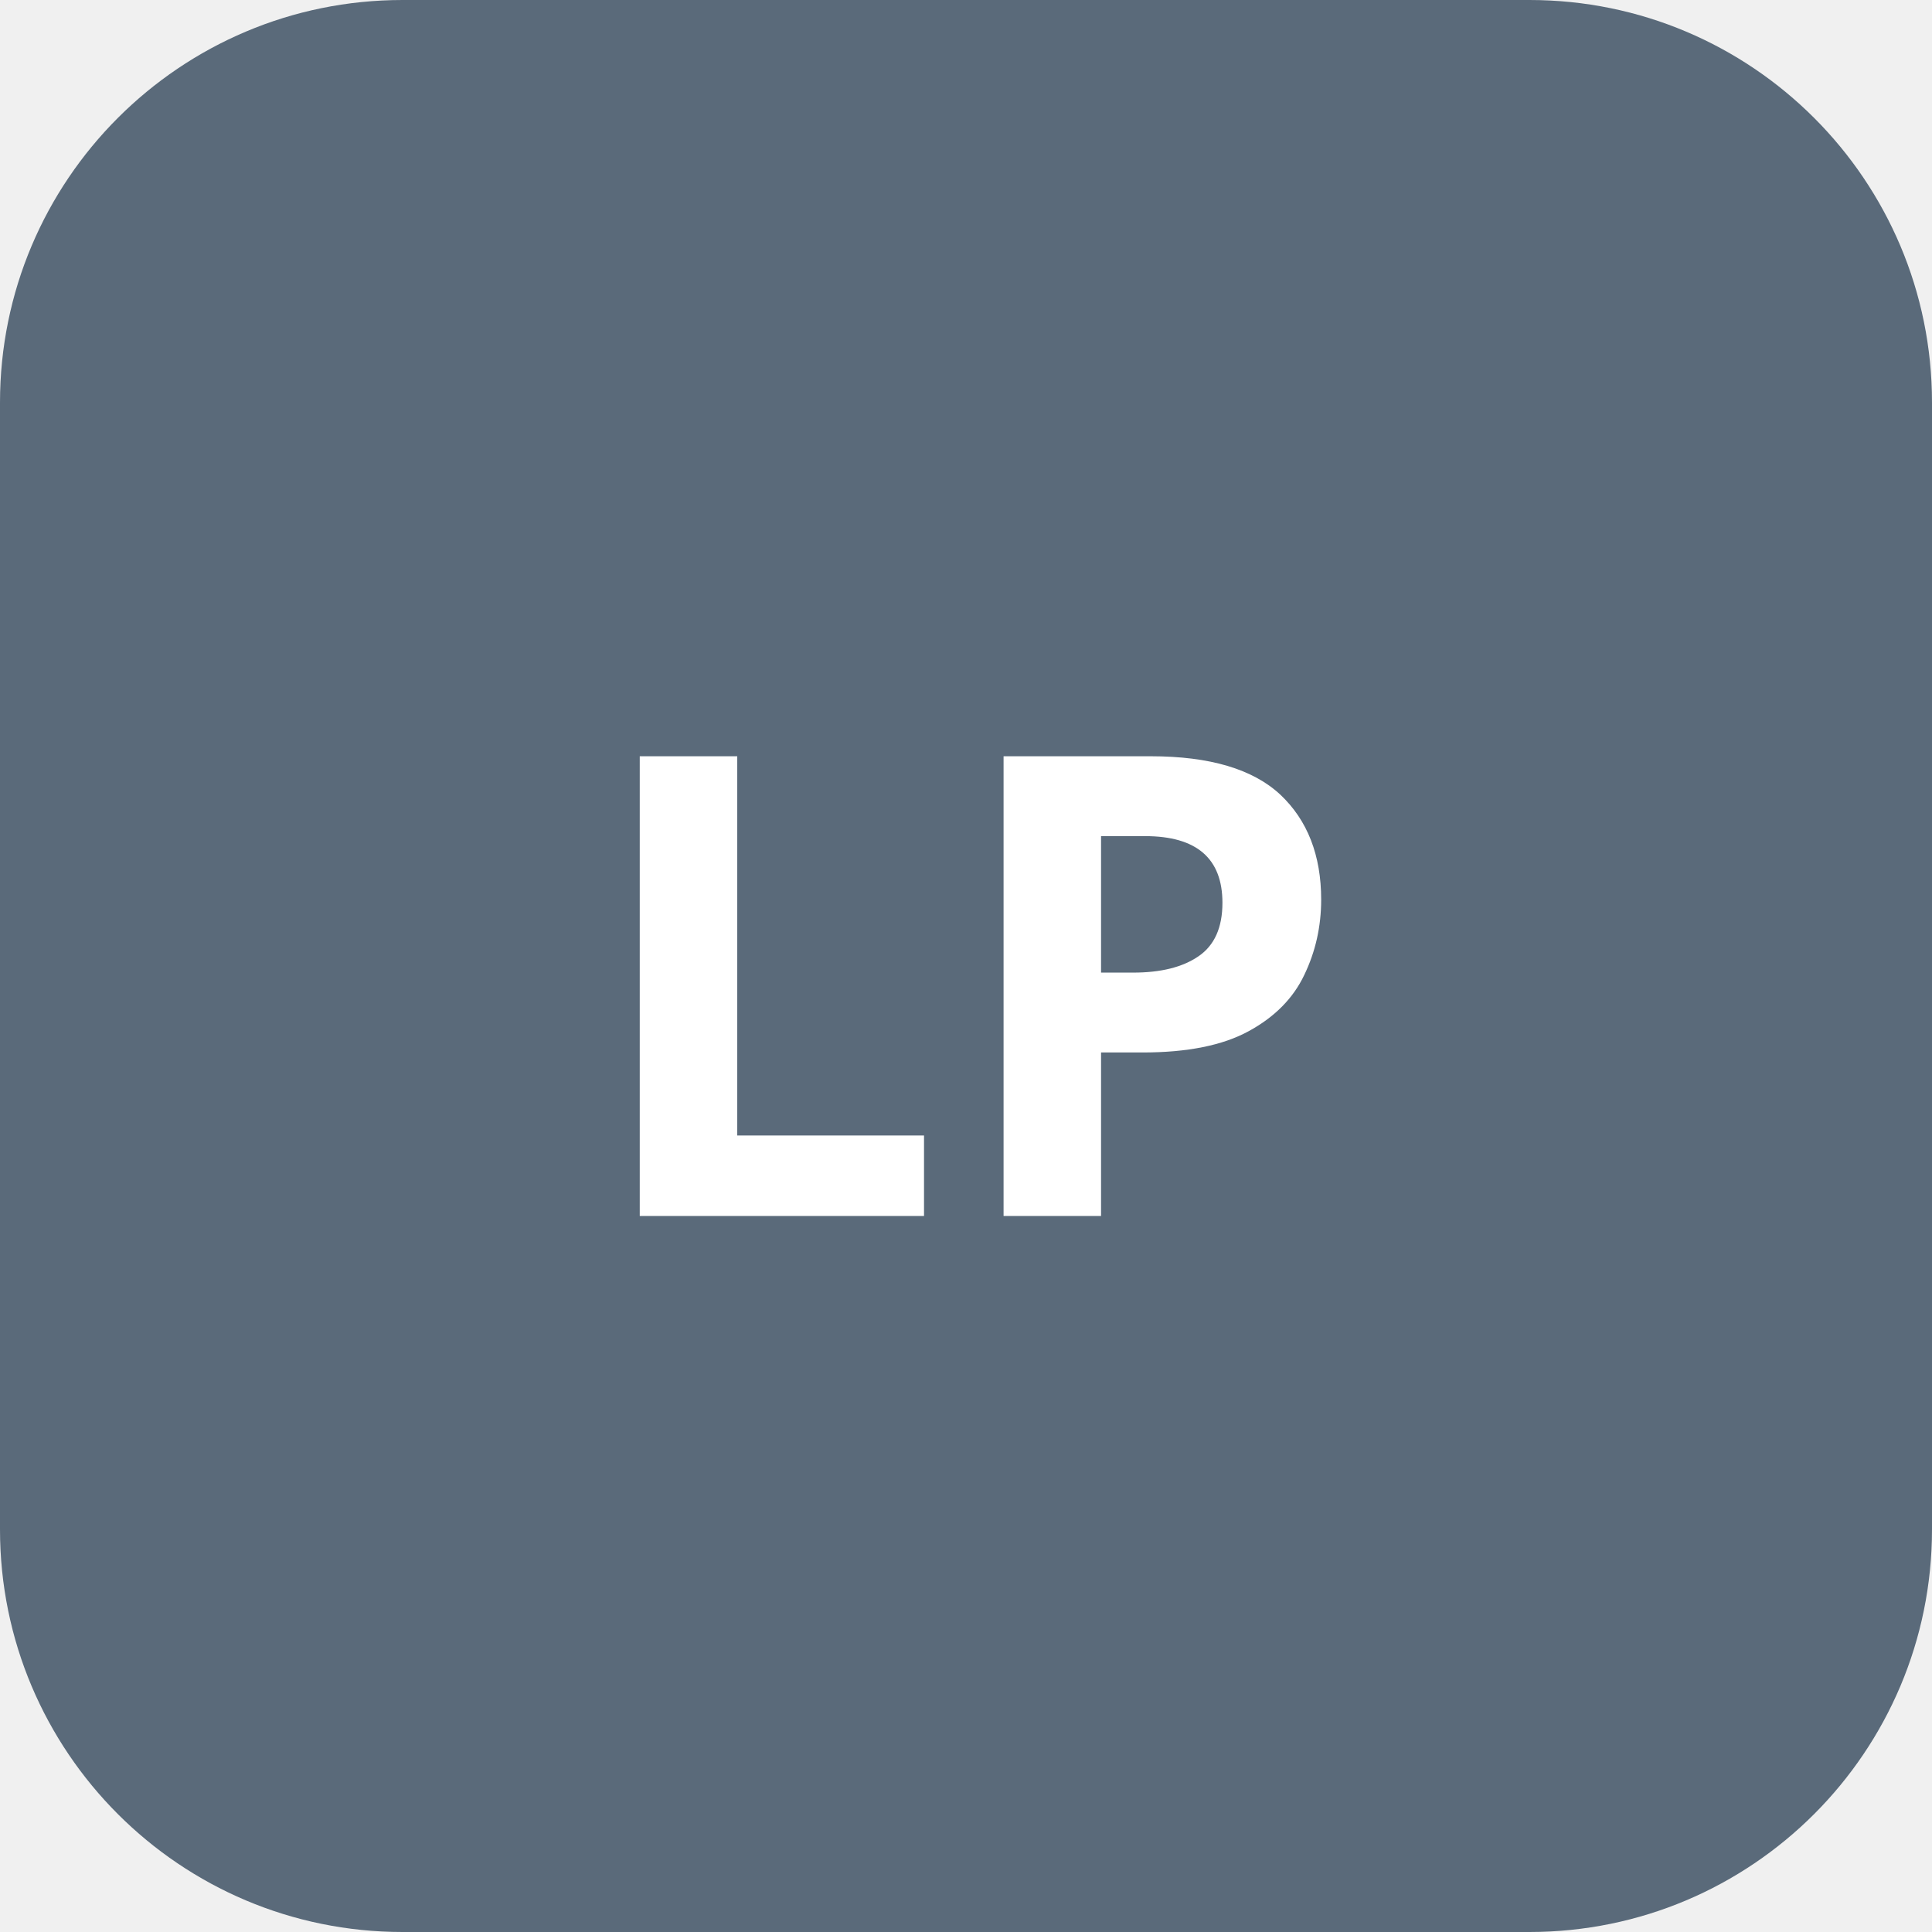
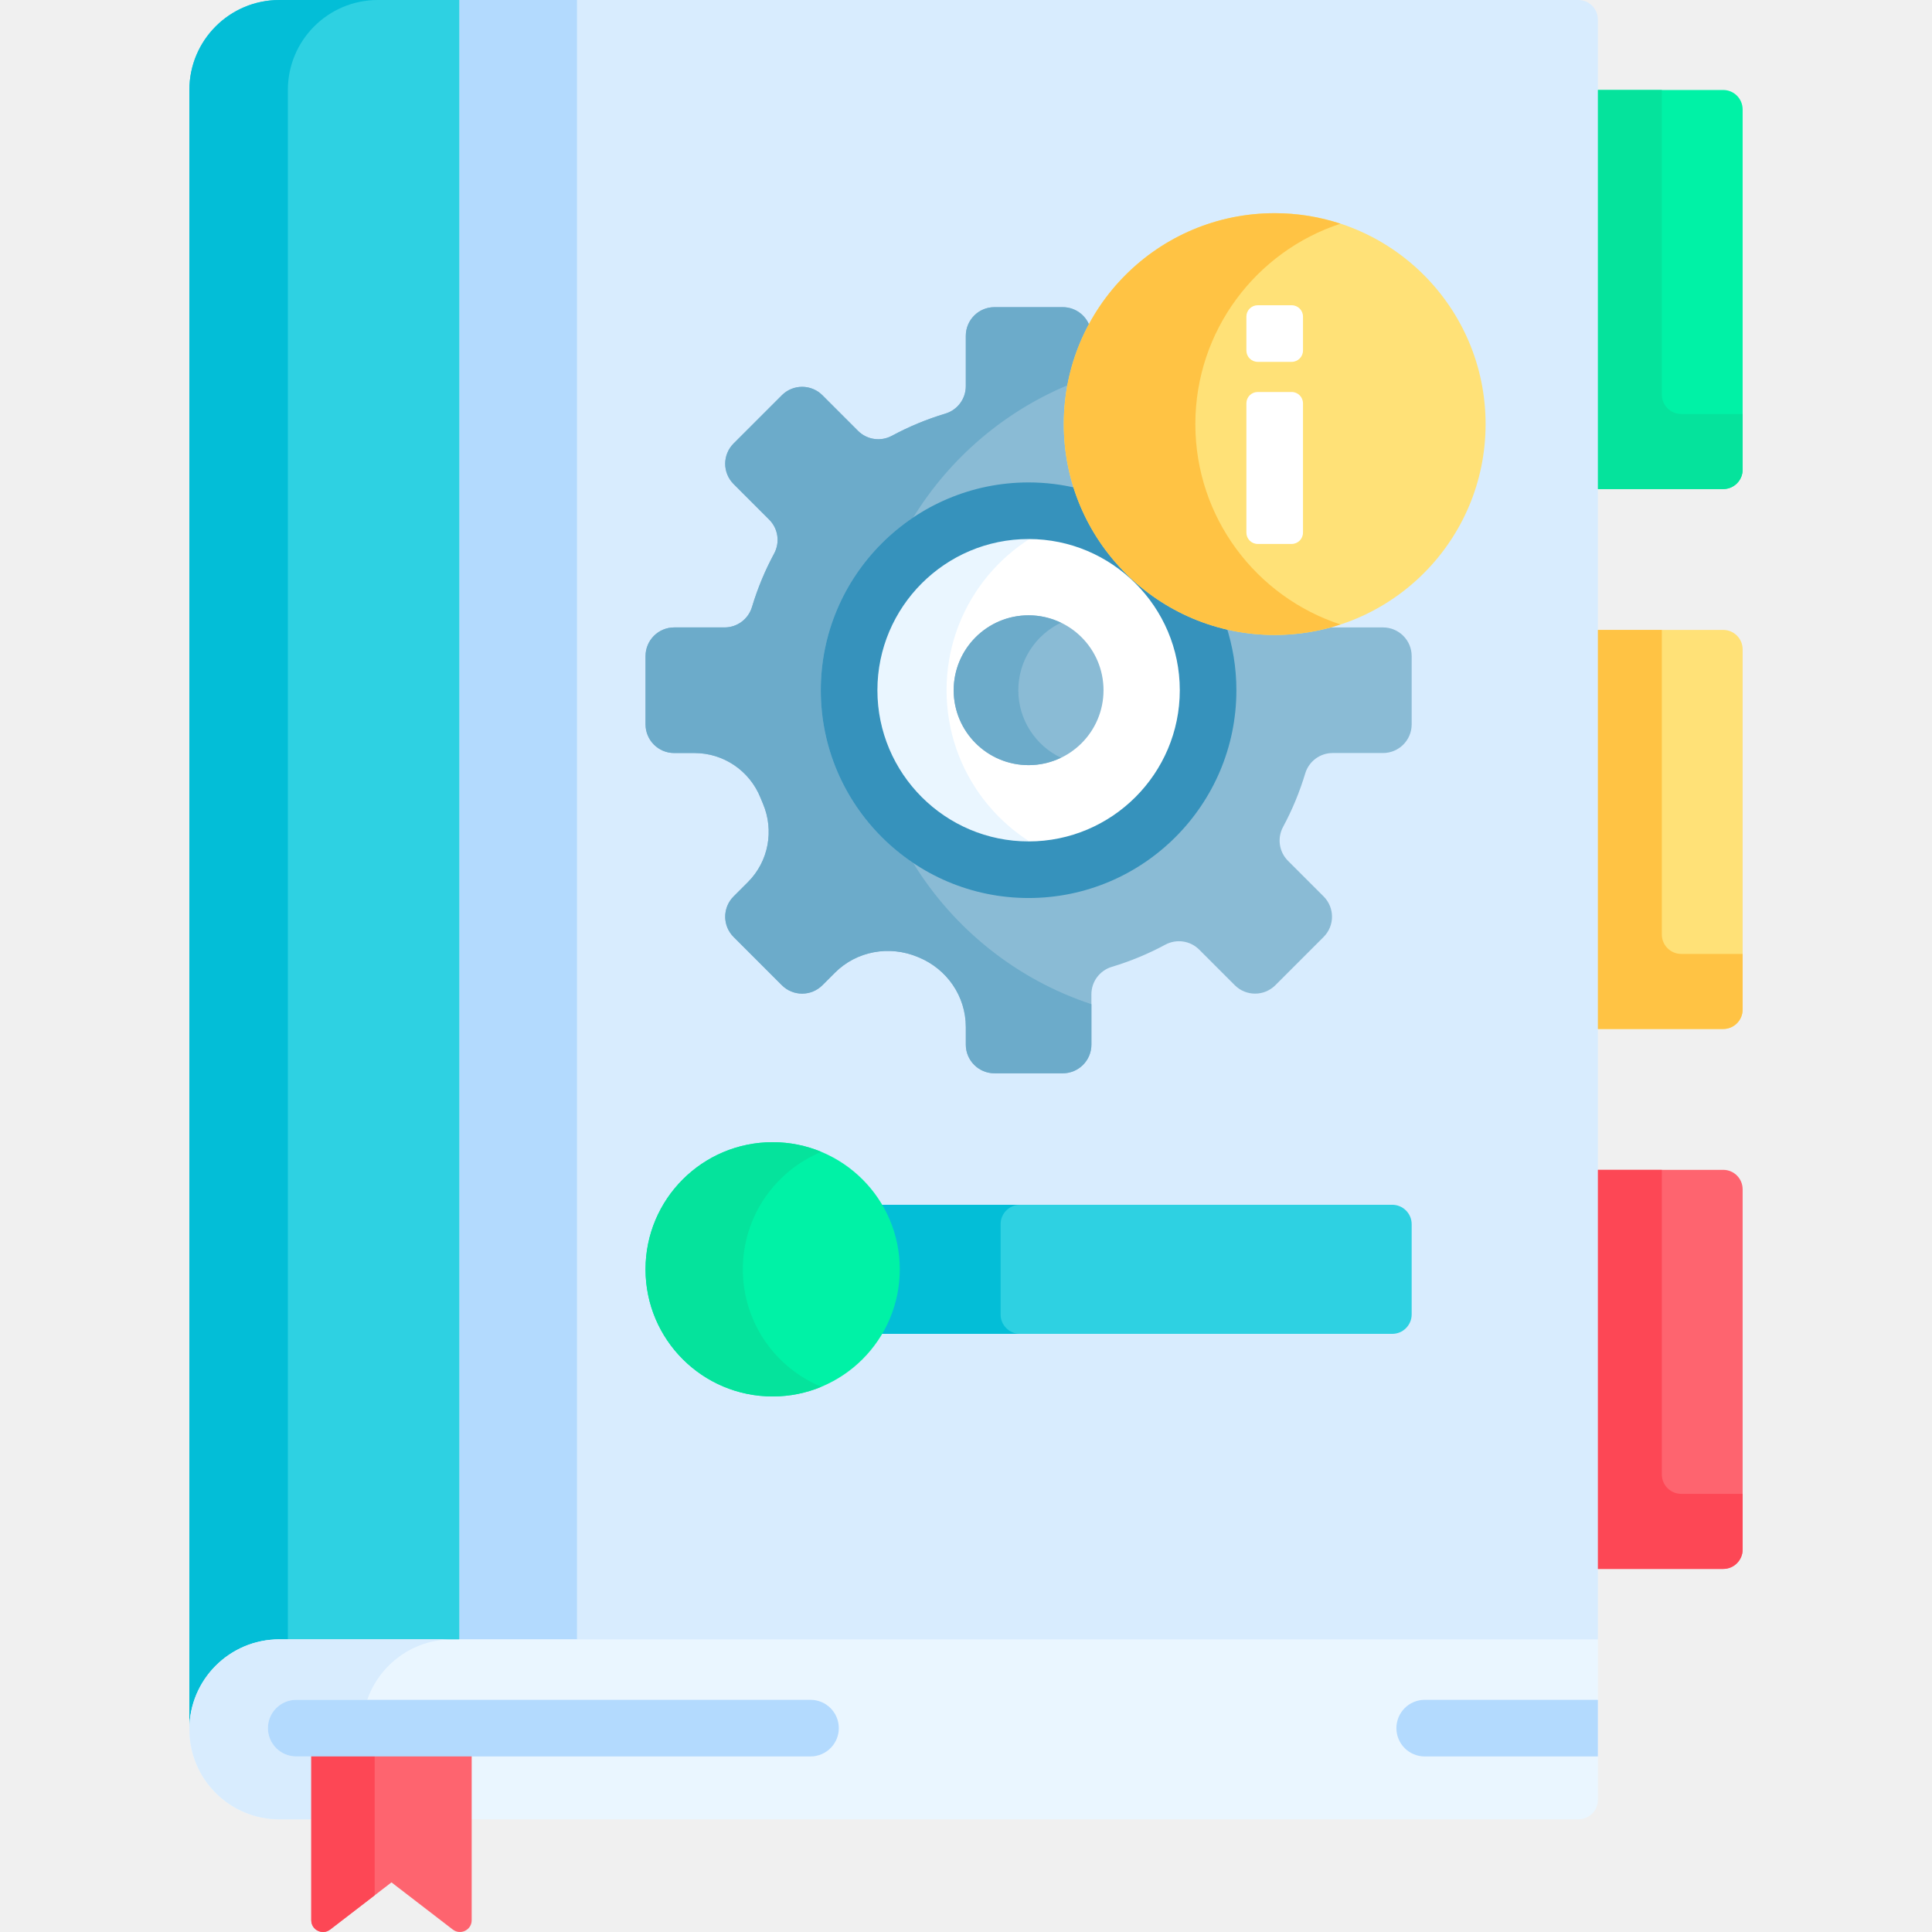
- <svg xmlns="http://www.w3.org/2000/svg" viewBox="0 0 48 48" width="48" height="48">
-   <rect width="48" height="48" rx="10" ry="10" fill="#5A6A7A" />
-   <text x="24" y="24" font-family="system-ui,sans-serif" font-size="16" font-weight="bold" fill="white" text-anchor="middle" dominant-baseline="central">LP</text>
+ <svg xmlns="http://www.w3.org/2000/svg" id="fi_5639230" enable-background="new 0 0 512 512" height="512" viewBox="0 0 512 512" width="512">
+   <g>
+     <path d="m456.666 23.848h-34.213v105.76h34.213c2.845 0 5.151-2.306 5.151-5.151v-95.458c0-2.845-2.306-5.151-5.151-5.151z" fill="#00f2a6" />
+     <path d="m445.553 109.714c-2.845 0-5.151-2.306-5.151-5.151v-80.715h-17.949v105.76h34.213c2.844 0 5.151-2.306 5.151-5.151v-14.742h-16.264z" fill="#05e39c" />
+     <path d="m456.666 166.935h-34.213v105.76h34.213c2.845 0 5.151-2.306 5.151-5.151v-95.458c0-2.845-2.306-5.151-5.151-5.151z" fill="#ffe177" />
+     <path d="m445.553 252.801c-2.845 0-5.151-2.306-5.151-5.151v-80.716h-17.949v105.76h34.213c2.844 0 5.151-2.306 5.151-5.151v-14.742z" fill="#ffc344" />
+     <path d="m456.666 310.021h-34.213v105.76h34.213c2.845 0 5.151-2.306 5.151-5.151v-95.458c0-2.844-2.306-5.151-5.151-5.151z" fill="#fe646f" />
+     <path d="m445.553 395.888c-2.845 0-5.151-2.306-5.151-5.151v-80.716h-17.949v105.76h34.213c2.844 0 5.151-2.306 5.151-5.151v-14.742z" fill="#fd4755" />
+     <g>
+       <path d="m418.27 0h-296.543l-1 4.3v431.145h301.273l1.453-1v-429.262c0-2.862-2.321-5.183-5.183-5.183z" fill="#d8ecfe" />
+     </g>
+     <path d="m121.727 0h31.178v434.445h-31.178z" fill="#b3dafe" />
+     <g>
+       <path d="m366.51 166.275h-13.346c-.931 0-1.823-.185-2.658-.498-4.079.97-8.328 1.499-12.7 1.499-30.267 0-54.891-24.624-54.891-54.89 0-9.05 2.215-17.587 6.111-25.121-.785-3.36-3.792-5.865-7.391-5.865h-18.091c-4.196 0-7.597 3.401-7.597 7.597v13.346c0 3.353-2.201 6.303-5.413 7.267-4.953 1.488-9.694 3.464-14.168 5.873-2.958 1.592-6.605 1.071-8.98-1.304l-9.441-9.441c-2.967-2.967-7.777-2.967-10.743 0l-12.792 12.792c-2.967 2.967-2.967 7.777 0 10.743l9.441 9.441c2.375 2.375 2.897 6.022 1.304 8.98-2.409 4.474-4.385 9.215-5.873 14.168-.965 3.211-3.914 5.413-7.267 5.413h-13.346c-4.196 0-7.597 3.401-7.597 7.597v18.091c0 4.196 3.401 7.597 7.597 7.597h5.381c7.708 0 14.617 4.704 17.489 11.857.206.513.417 1.023.634 1.53 3.037 7.11 1.509 15.343-3.958 20.81l-3.805 3.805c-2.967 2.967-2.967 7.777 0 10.743l12.792 12.792c2.967 2.967 7.777 2.967 10.743 0l3.313-3.313c5.764-5.764 14.418-7.312 21.944-4.18.082.034.164.068.247.102 7.513 3.097 12.499 10.317 12.499 18.443v4.688c0 4.196 3.401 7.597 7.597 7.597h18.091c4.196 0 7.597-3.401 7.597-7.597v-13.346c0-3.353 2.201-6.303 5.413-7.267 4.953-1.488 9.694-3.464 14.168-5.873 2.958-1.593 6.605-1.071 8.98 1.304l9.441 9.441c2.967 2.967 7.777 2.967 10.743 0l12.792-12.792c2.967-2.967 2.967-7.777 0-10.743l-9.441-9.441c-2.375-2.375-2.897-6.022-1.304-8.98 2.409-4.474 4.385-9.215 5.873-14.168.965-3.211 3.914-5.413 7.267-5.413h13.346c4.196 0 7.597-3.401 7.597-7.597v-18.091c-.001-4.195-3.402-7.596-7.598-7.596z" fill="#8abbd5" />
+       <path d="m242.002 228.683c-14.75-9.89-24.481-26.712-24.481-45.766 0-19.064 9.74-35.892 24.503-45.781 9.769-15.885 24.456-28.422 41.95-35.478 1.012-5.086 2.736-9.916 5.051-14.394-.785-3.36-3.792-5.865-7.391-5.865h-18.091c-4.195 0-7.596 3.401-7.596 7.597v13.346c0 3.353-2.202 6.303-5.413 7.268-4.953 1.488-9.694 3.464-14.168 5.873-2.958 1.592-6.605 1.071-8.98-1.304l-9.441-9.441c-2.967-2.967-7.777-2.967-10.744 0l-12.792 12.792c-2.967 2.967-2.967 7.777 0 10.743l9.441 9.441c2.376 2.375 2.897 6.022 1.305 8.98-2.409 4.474-4.385 9.215-5.873 14.168-.965 3.211-3.914 5.413-7.267 5.413h-13.346c-4.195 0-7.597 3.401-7.597 7.597v18.091c0 4.196 3.401 7.597 7.597 7.597h5.381c7.708 0 14.617 4.704 17.49 11.857.206.513.417 1.023.634 1.53 3.037 7.11 1.509 15.343-3.958 20.81l-3.805 3.805c-2.967 2.967-2.967 7.777 0 10.743l12.792 12.792c2.967 2.967 7.777 2.967 10.744 0l3.313-3.313c5.764-5.764 14.418-7.312 21.944-4.18.082.034.165.068.247.102 7.513 3.097 12.499 10.317 12.499 18.444v4.688c0 4.196 3.401 7.597 7.596 7.597h18.091c4.196 0 7.597-3.401 7.597-7.597v-10.719c-19.818-6.545-36.501-19.966-47.232-37.436z" fill="#6cabca" />
+       <path d="m289.515 138.459c-5.26-2.004-10.962-3.111-16.925-3.111-26.271 0-47.568 21.297-47.568 47.569s21.297 47.569 47.568 47.569c26.272 0 47.568-21.297 47.568-47.569 0-7.285-1.643-14.184-4.57-20.356-11.117-4.943-20.305-13.461-26.073-24.102z" fill="#fff" />
+       <g>
+         <path d="m250.849 182.917c0-21.793 14.661-40.15 34.655-45.78-4.108-1.157-8.436-1.789-12.914-1.789-26.272 0-47.569 21.297-47.569 47.569s21.297 47.569 47.569 47.569c4.478 0 8.806-.632 12.914-1.789-19.994-5.63-34.655-23.987-34.655-45.78z" fill="#eaf6ff" />
+       </g>
+       <path d="m285.635 129.423c-4.185-1.021-8.551-1.575-13.046-1.575-30.365 0-55.068 24.704-55.068 55.068s24.703 55.068 55.068 55.068 55.068-24.704 55.068-55.068c0-6.002-.979-11.776-2.762-17.189-18.514-4.48-33.387-18.368-39.26-36.304zm-13.045 93.562c-22.094 0-40.068-17.975-40.068-40.068s17.975-40.068 40.068-40.068 40.068 17.975 40.068 40.068-17.974 40.068-40.068 40.068z" fill="#3692bc" />
+       <g>
+         <circle cx="272.59" cy="182.917" fill="#8abbd5" r="19.853" />
+       </g>
+       <g>
+         <path d="m269.864 182.917c0-7.893 4.618-14.69 11.289-17.89-2.596-1.245-5.492-1.963-8.564-1.963-10.964 0-19.853 8.888-19.853 19.852s8.888 19.852 19.853 19.852c3.071 0 5.968-.718 8.564-1.963-6.671-3.198-11.289-9.995-11.289-17.888z" fill="#6cabca" />
+       </g>
+     </g>
+     <path d="m368.956 319.279h-136.35c3.07 4.979 4.846 10.838 4.846 17.104s-1.776 12.125-4.846 17.104h136.35c2.845 0 5.151-2.306 5.151-5.151v-23.906c0-2.845-2.306-5.151-5.151-5.151z" fill="#2ed1e2" />
+     <path d="m265.168 348.336v-23.906c0-2.845 2.306-5.151 5.151-5.151h-37.713c3.07 4.979 4.846 10.838 4.846 17.104s-1.776 12.125-4.846 17.104h37.713c-2.844 0-5.151-2.306-5.151-5.151z" fill="#03bed7" />
+     <path d="m74.031 435.445h46.695l1-1v-434.445h-47.695c-13.171 0-23.848 10.677-23.848 23.848v434.445l1.009-.336c.181-12.444 10.353-22.512 22.839-22.512z" fill="#2ed1e2" />
+     <path d="m74.031 435.445h2.256v-411.597c.001-13.171 10.678-23.848 23.848-23.848h-26.104c-13.171 0-23.848 10.677-23.848 23.848v434.445l1.009-.336c.182-12.444 10.353-22.512 22.839-22.512z" fill="#03bed7" />
+     <g>
+       <g>
+         <circle cx="337.806" cy="112.386" fill="#ffe177" r="55.89" />
+       </g>
+       <g>
+         <path d="m316.781 112.386c0-24.778 16.13-45.776 38.457-53.102-5.487-1.8-11.343-2.788-17.433-2.788-30.867 0-55.89 25.023-55.89 55.89s25.023 55.89 55.89 55.89c6.089 0 11.945-.987 17.433-2.788-22.328-7.326-38.457-28.324-38.457-53.102z" fill="#ffc344" />
+       </g>
+       <g>
+         <g>
+           <path d="m342.306 144.151h-9c-1.657 0-3-1.343-3-3v-34.269c0-1.657 1.343-3 3-3h9c1.657 0 3 1.343 3 3v34.269c0 1.657-1.343 3-3 3z" fill="#fff" />
+         </g>
+         <g>
+           <path d="m342.306 95.895h-9c-1.657 0-3-1.343-3-3v-9c0-1.657 1.343-3 3-3h9c1.657 0 3 1.343 3 3v9c0 1.657-1.343 3-3 3z" fill="#fff" />
+         </g>
+       </g>
+     </g>
+     <g>
+       <path d="m74.031 482.14h344.271c2.845 0 5.151-2.306 5.151-5.151v-42.545h-349.422c-13.171 0-23.848 10.677-23.848 23.848 0 13.171 10.677 23.848 23.848 23.848z" fill="#eaf6ff" />
+     </g>
+     <path d="m82.489 465.474h-3.992c-4.143 0-7.5-3.358-7.5-7.5s3.357-7.5 7.5-7.5h18.821c3.238-9.329 12.099-16.029 22.53-16.029h-45.817c-13.171 0-23.848 10.677-23.848 23.848 0 13.171 10.677 23.848 23.848 23.848h8.458z" fill="#d8ecfe" />
+     <path d="m82.489 464.474v44.411c0 2.58 2.961 4.038 5.006 2.465l16.25-12.5 16.25 12.5c2.045 1.573 5.006.115 5.006-2.465v-44.411z" fill="#fe646f" />
+     <path d="m82.489 464.474v44.411c0 2.58 2.961 4.038 5.006 2.465l11.788-9.068v-37.808z" fill="#fd4755" />
+     <g>
+       <path d="m214.793 465.474h-136.296c-4.143 0-7.5-3.358-7.5-7.5s3.357-7.5 7.5-7.5h136.296c4.143 0 7.5 3.358 7.5 7.5s-3.357 7.5-7.5 7.5z" fill="#b3dafe" />
+     </g>
+     <g>
+       <circle cx="204.762" cy="336.383" fill="#00f2a6" r="33.69" />
+     </g>
+     <g>
+       <path d="m196.861 336.383c0-14.038 8.588-26.067 20.796-31.129-3.973-1.647-8.326-2.561-12.894-2.561-18.607 0-33.69 15.084-33.69 33.69 0 18.607 15.084 33.69 33.69 33.69 4.568 0 8.922-.914 12.894-2.561-12.207-5.062-20.796-17.091-20.796-31.129z" fill="#05e39c" />
+     </g>
+     <g>
+       <path d="m423.453 450.474h-45.892c-4.143 0-7.5 3.358-7.5 7.5s3.357 7.5 7.5 7.5h45.892z" fill="#b3dafe" />
+     </g>
+   </g>
</svg>
